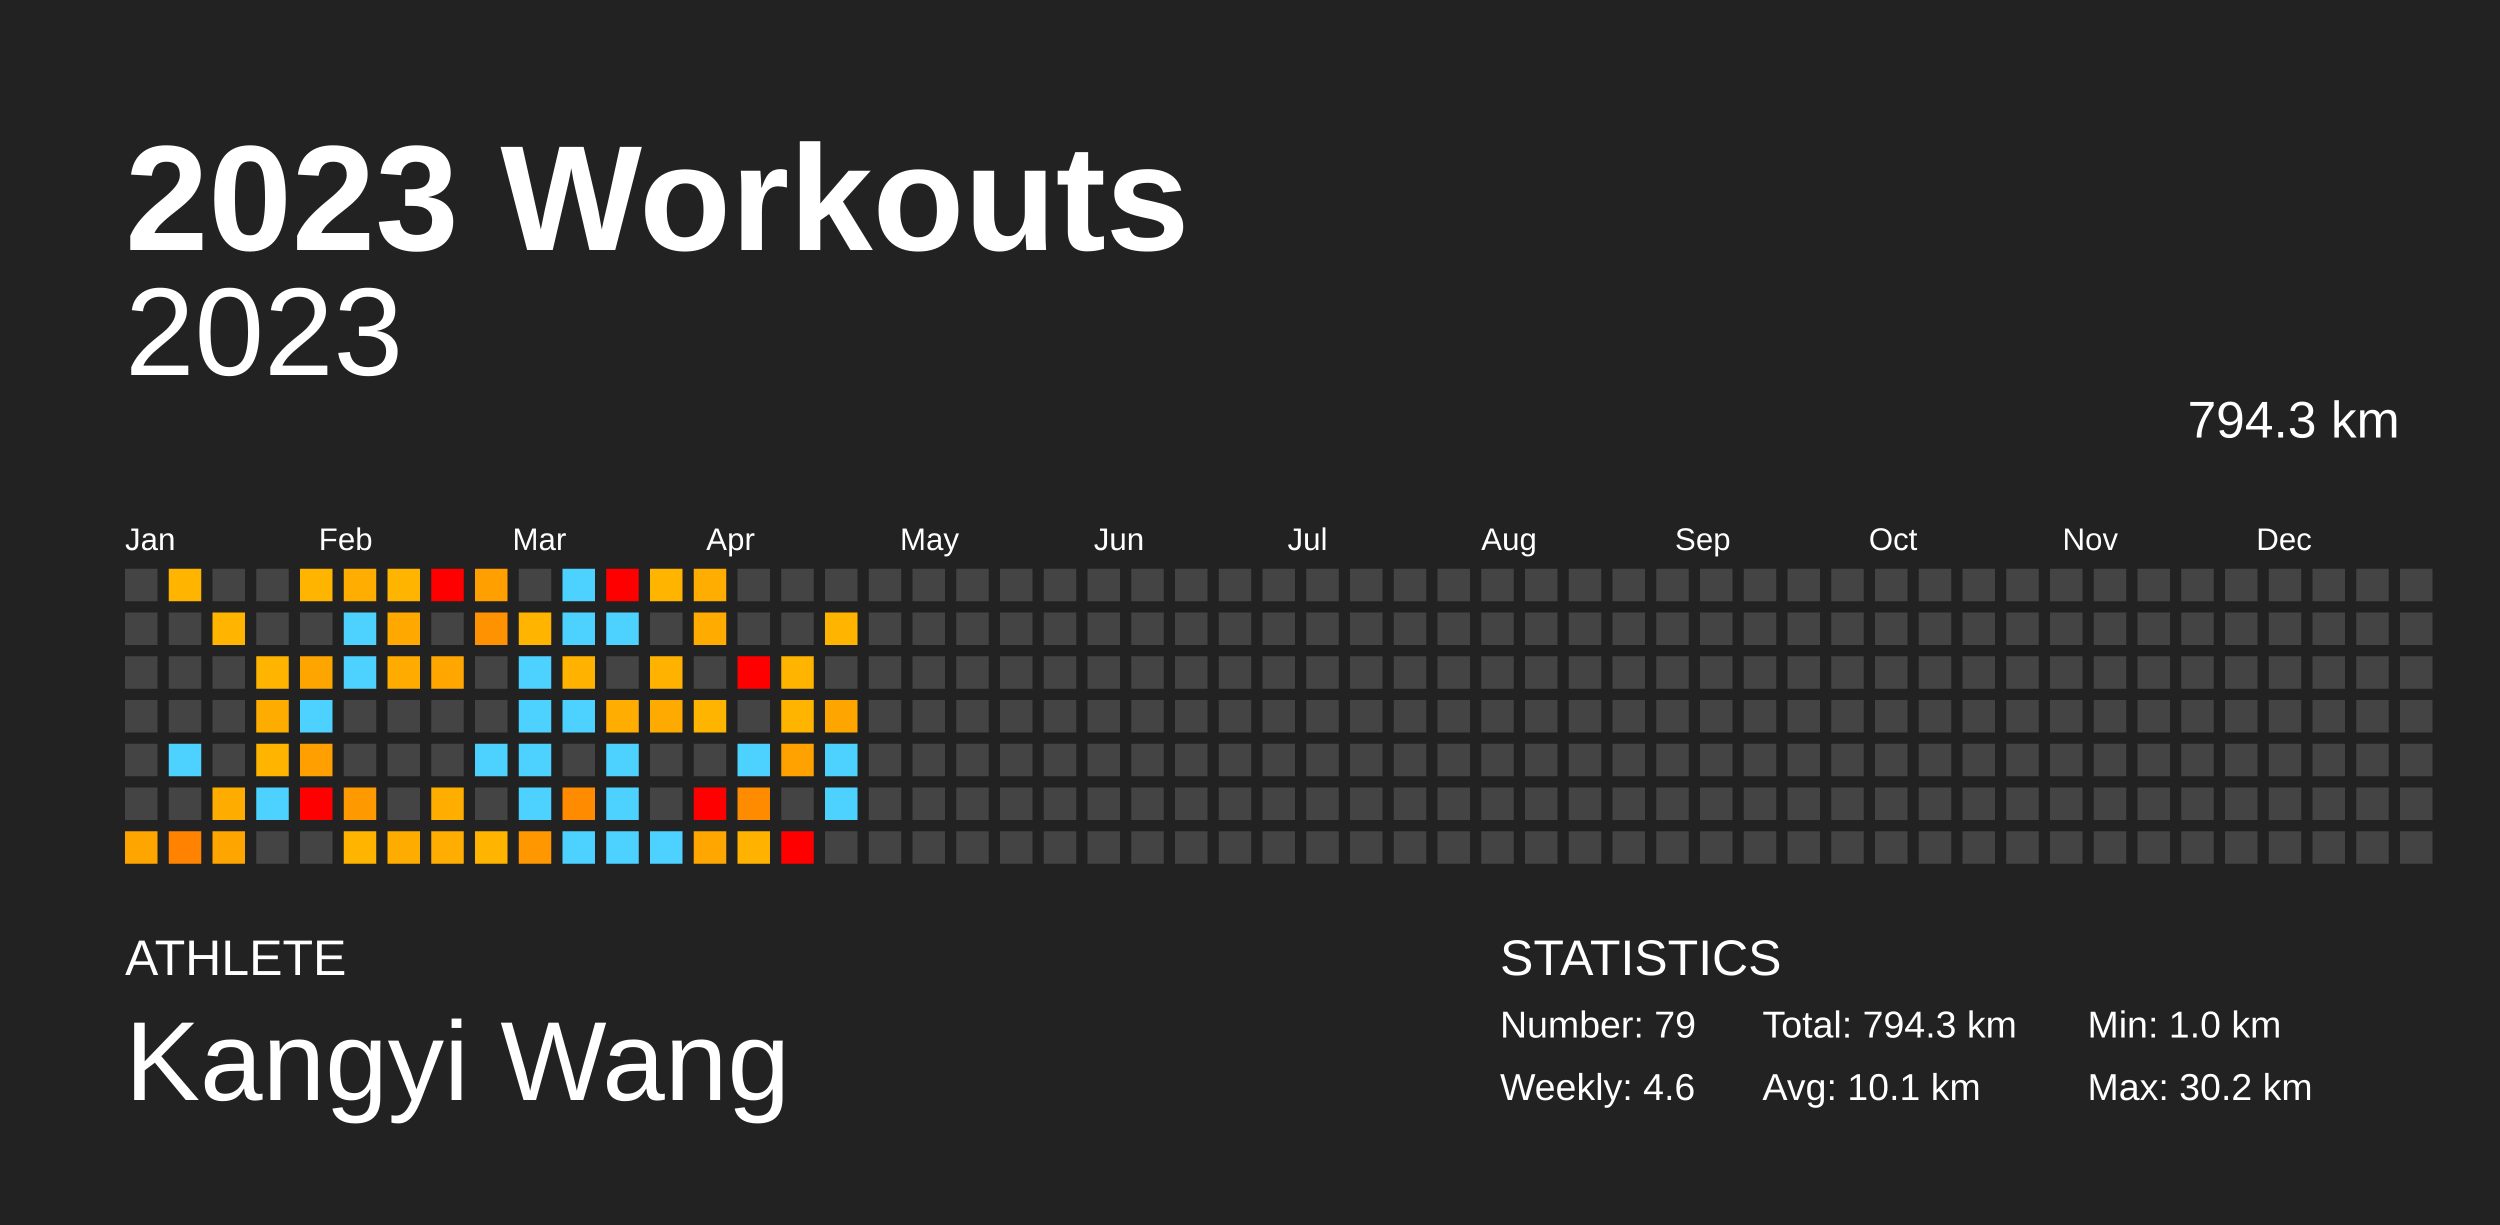
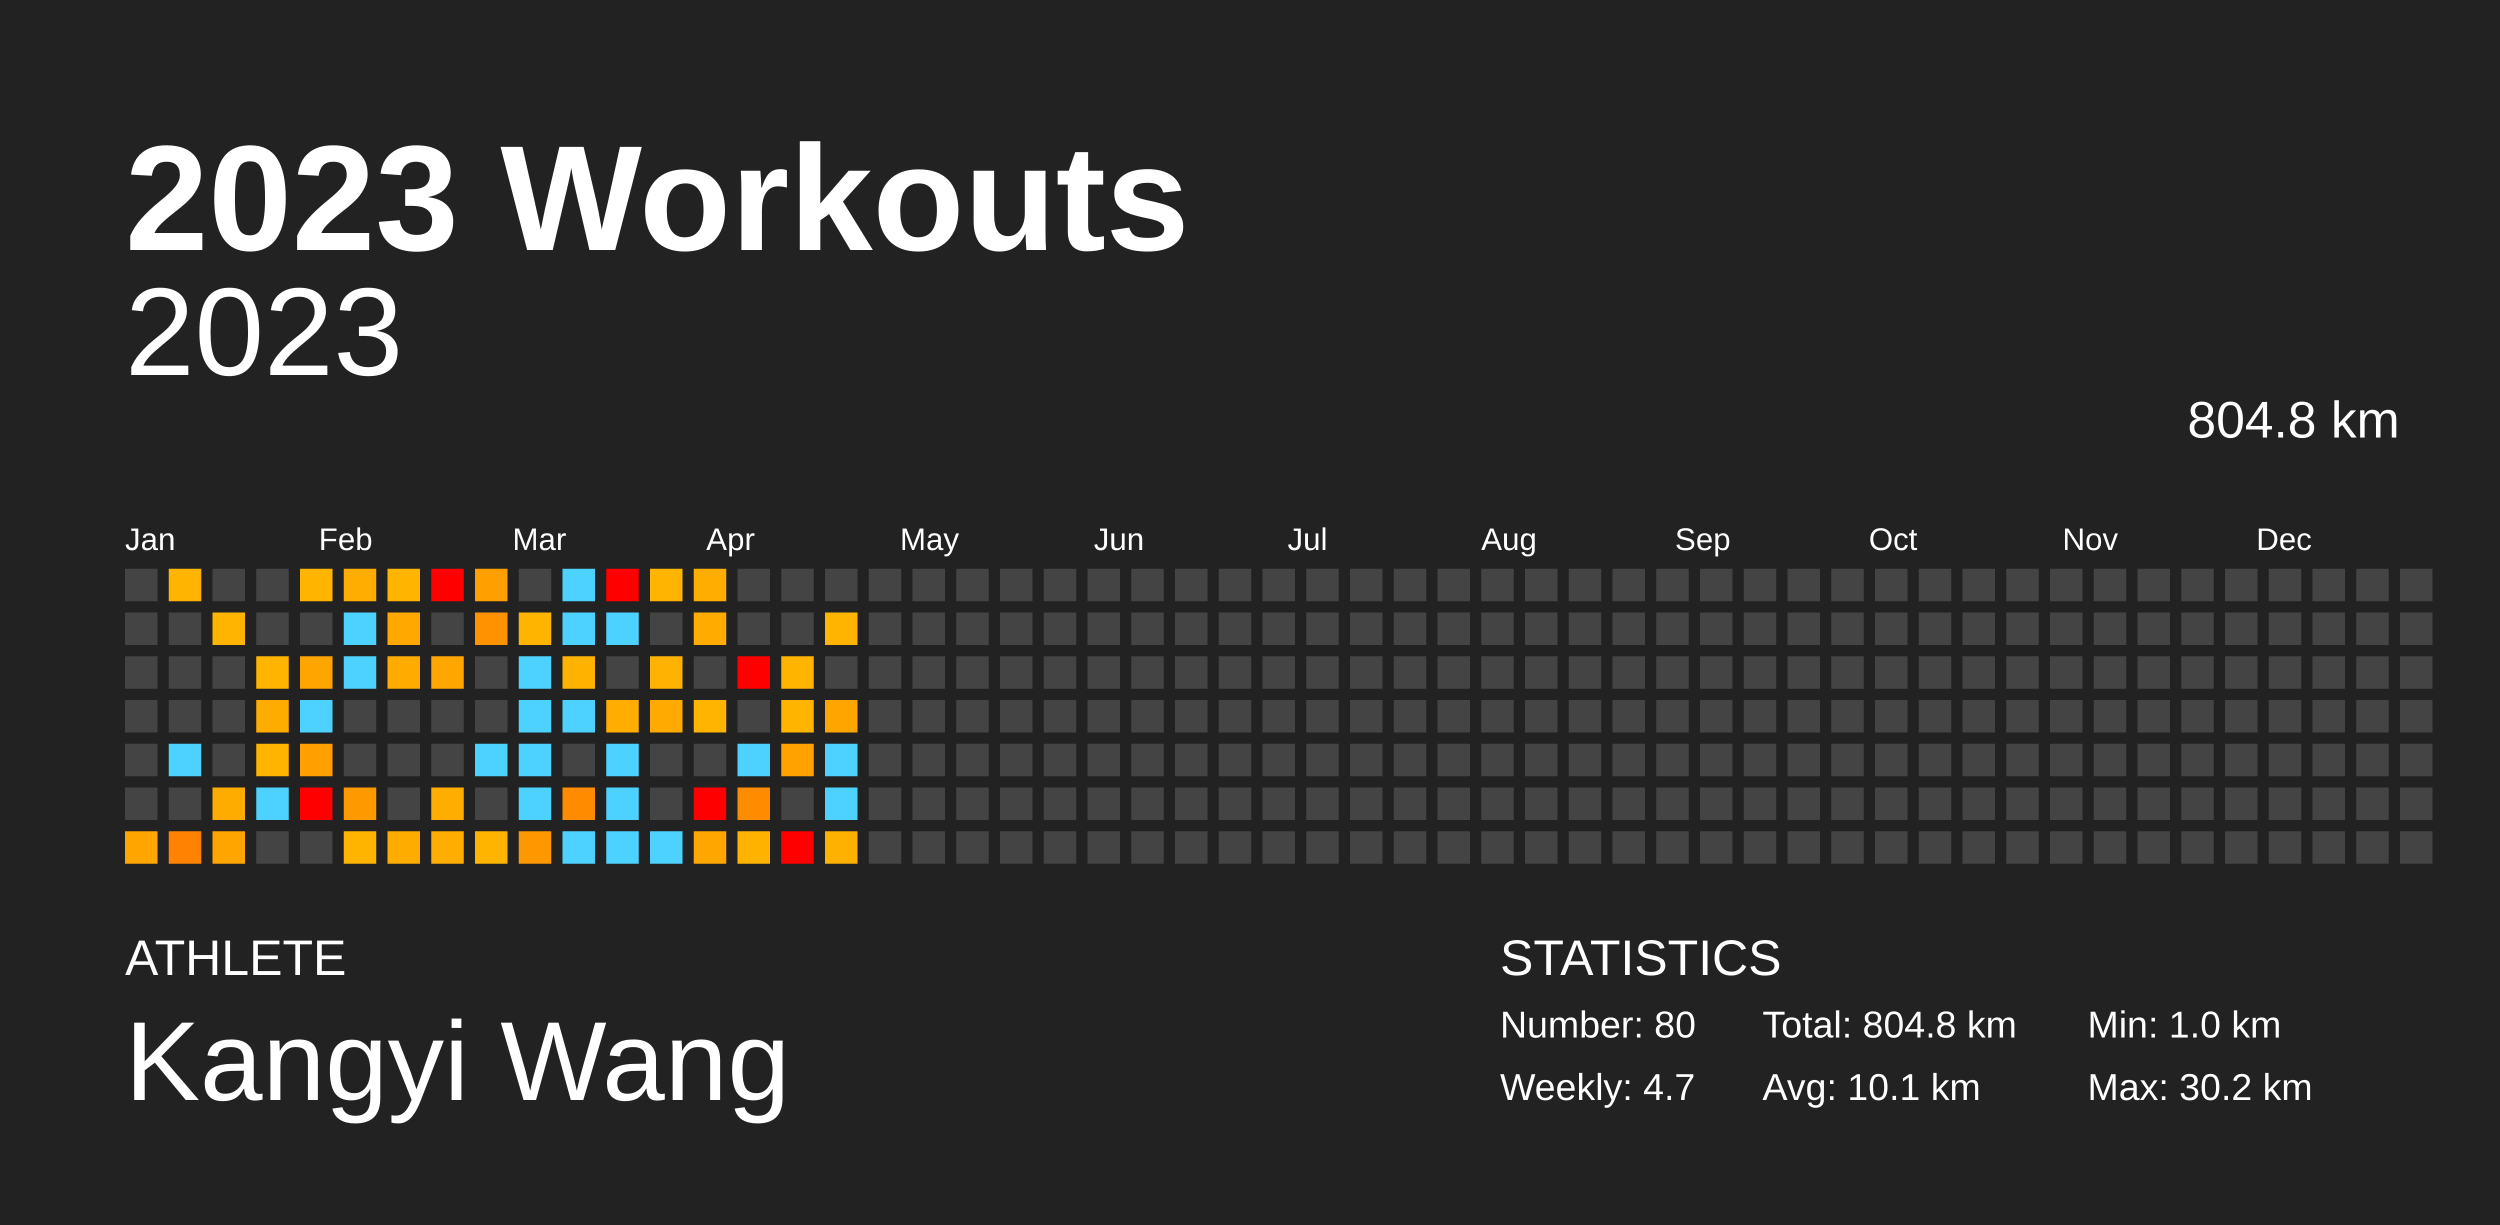
<svg xmlns="http://www.w3.org/2000/svg" baseProfile="full" height="98mm" version="1.1" viewBox="0,0,200,98" width="200mm">
  <defs />
  <rect fill="#222222" height="98" width="200" x="0" y="0" />
  <text fill="#FFFFFF" style="font-size:12px; font-family:Arial; font-weight:bold;" x="10" y="20">2023 Workouts</text>
  <text fill="#FFFFFF" style="font-size:4px; font-family:Arial" x="10" y="78">ATHLETE</text>
  <text fill="#FFFFFF" style="font-size:9px; font-family:Arial" x="10" y="88">Kangyi Wang</text>
  <text fill="#FFFFFF" style="font-size:4px; font-family:Arial" x="120" y="78">STATISTICS</text>
-   <text fill="#FFFFFF" style="font-size:3px; font-family:Arial" x="120" y="83">Number: 79</text>
-   <text fill="#FFFFFF" style="font-size:3px; font-family:Arial" x="120" y="88">Weekly: 4.6</text>
-   <text fill="#FFFFFF" style="font-size:3px; font-family:Arial" x="141" y="83">Total: 794.3 km</text>
+   <text fill="#FFFFFF" style="font-size:3px; font-family:Arial" x="120" y="83">Number: 80</text>
+   <text fill="#FFFFFF" style="font-size:3px; font-family:Arial" x="120" y="88">Weekly: 4.7</text>
+   <text fill="#FFFFFF" style="font-size:3px; font-family:Arial" x="141" y="83">Total: 804.8 km</text>
  <text fill="#FFFFFF" style="font-size:3px; font-family:Arial" x="141" y="88">Avg: 10.1 km</text>
  <text fill="#FFFFFF" style="font-size:3px; font-family:Arial" x="167" y="83">Min: 1.0 km</text>
  <text fill="#FFFFFF" style="font-size:3px; font-family:Arial" x="167" y="88">Max: 30.2 km</text>
  <text alignment-baseline="hanging" fill="#FFFFFF" style="font-size:10.0px; font-family:Arial;" x="10" y="30">2023</text>
-   <text alignment-baseline="hanging" fill="#FFFFFF" style="font-size:4.125px; font-family:Arial;" x="175" y="35">794.3 km</text>
+   <text alignment-baseline="hanging" fill="#FFFFFF" style="font-size:4.125px; font-family:Arial;" x="175" y="35">804.8 km</text>
  <text fill="#FFFFFF" style="font-size:2.5px; font-family:Arial" x="10.0" y="44">Jan</text>
  <text fill="#FFFFFF" style="font-size:2.5px; font-family:Arial" x="25.5" y="44">Feb</text>
  <text fill="#FFFFFF" style="font-size:2.5px; font-family:Arial" x="41.0" y="44">Mar</text>
  <text fill="#FFFFFF" style="font-size:2.5px; font-family:Arial" x="56.5" y="44">Apr</text>
  <text fill="#FFFFFF" style="font-size:2.5px; font-family:Arial" x="72.0" y="44">May</text>
  <text fill="#FFFFFF" style="font-size:2.5px; font-family:Arial" x="87.5" y="44">Jun</text>
  <text fill="#FFFFFF" style="font-size:2.5px; font-family:Arial" x="103.0" y="44">Jul</text>
  <text fill="#FFFFFF" style="font-size:2.5px; font-family:Arial" x="118.5" y="44">Aug</text>
  <text fill="#FFFFFF" style="font-size:2.5px; font-family:Arial" x="134.0" y="44">Sep</text>
  <text fill="#FFFFFF" style="font-size:2.5px; font-family:Arial" x="149.5" y="44">Oct</text>
  <text fill="#FFFFFF" style="font-size:2.5px; font-family:Arial" x="165.0" y="44">Nov</text>
  <text fill="#FFFFFF" style="font-size:2.5px; font-family:Arial" x="180.5" y="44">Dec</text>
  <rect fill="#444444" height="2.6" width="2.6" x="10.0" y="45.5" />
  <rect fill="#444444" height="2.6" width="2.6" x="10.0" y="49.0" />
  <rect fill="#444444" height="2.6" width="2.6" x="10.0" y="52.5" />
  <rect fill="#444444" height="2.6" width="2.6" x="10.0" y="56.0" />
  <rect fill="#444444" height="2.6" width="2.6" x="10.0" y="59.5" />
  <rect fill="#444444" height="2.6" width="2.6" x="10.0" y="63.0" />
  <rect fill="#ffa500" height="2.6" width="2.6" x="10.0" y="66.5" />
  <rect fill="#ffb500" height="2.6" width="2.6" x="13.5" y="45.5" />
  <rect fill="#444444" height="2.6" width="2.6" x="13.5" y="49.0" />
  <rect fill="#444444" height="2.6" width="2.6" x="13.5" y="52.5" />
  <rect fill="#444444" height="2.6" width="2.6" x="13.5" y="56.0" />
  <rect fill="#4dd2ff" height="2.6" width="2.6" x="13.5" y="59.5" />
  <rect fill="#444444" height="2.6" width="2.6" x="13.5" y="63.0" />
  <rect fill="#ff8300" height="2.6" width="2.6" x="13.5" y="66.5" />
  <rect fill="#444444" height="2.6" width="2.6" x="17.0" y="45.5" />
  <rect fill="#ffb500" height="2.6" width="2.6" x="17.0" y="49.0" />
  <rect fill="#444444" height="2.6" width="2.6" x="17.0" y="52.5" />
  <rect fill="#444444" height="2.6" width="2.6" x="17.0" y="56.0" />
  <rect fill="#444444" height="2.6" width="2.6" x="17.0" y="59.5" />
  <rect fill="#ffac00" height="2.6" width="2.6" x="17.0" y="63.0" />
  <rect fill="#ffa500" height="2.6" width="2.6" x="17.0" y="66.5" />
  <rect fill="#444444" height="2.6" width="2.6" x="20.5" y="45.5" />
  <rect fill="#444444" height="2.6" width="2.6" x="20.5" y="49.0" />
  <rect fill="#ffb500" height="2.6" width="2.6" x="20.5" y="52.5" />
  <rect fill="#ffac00" height="2.6" width="2.6" x="20.5" y="56.0" />
  <rect fill="#ffb400" height="2.6" width="2.6" x="20.5" y="59.5" />
  <rect fill="#4dd2ff" height="2.6" width="2.6" x="20.5" y="63.0" />
  <rect fill="#444444" height="2.6" width="2.6" x="20.5" y="66.5" />
  <rect fill="#ffb500" height="2.6" width="2.6" x="24.0" y="45.5" />
  <rect fill="#444444" height="2.6" width="2.6" x="24.0" y="49.0" />
  <rect fill="#ffa500" height="2.6" width="2.6" x="24.0" y="52.5" />
  <rect fill="#4dd2ff" height="2.6" width="2.6" x="24.0" y="56.0" />
  <rect fill="#ff9f00" height="2.6" width="2.6" x="24.0" y="59.5" />
  <rect fill="red" height="2.6" width="2.6" x="24.0" y="63.0" />
  <rect fill="#444444" height="2.6" width="2.6" x="24.0" y="66.5" />
  <rect fill="#ffad00" height="2.6" width="2.6" x="27.5" y="45.5" />
  <rect fill="#4dd2ff" height="2.6" width="2.6" x="27.5" y="49.0" />
  <rect fill="#4dd2ff" height="2.6" width="2.6" x="27.5" y="52.5" />
  <rect fill="#444444" height="2.6" width="2.6" x="27.5" y="56.0" />
  <rect fill="#444444" height="2.6" width="2.6" x="27.5" y="59.5" />
  <rect fill="#ff9900" height="2.6" width="2.6" x="27.5" y="63.0" />
  <rect fill="#ffb500" height="2.6" width="2.6" x="27.5" y="66.5" />
  <rect fill="#ffb400" height="2.6" width="2.6" x="31.0" y="45.5" />
  <rect fill="#ffa900" height="2.6" width="2.6" x="31.0" y="49.0" />
  <rect fill="#ffab00" height="2.6" width="2.6" x="31.0" y="52.5" />
  <rect fill="#444444" height="2.6" width="2.6" x="31.0" y="56.0" />
  <rect fill="#444444" height="2.6" width="2.6" x="31.0" y="59.5" />
  <rect fill="#444444" height="2.6" width="2.6" x="31.0" y="63.0" />
  <rect fill="#ffac00" height="2.6" width="2.6" x="31.0" y="66.5" />
  <rect fill="red" height="2.6" width="2.6" x="34.5" y="45.5" />
  <rect fill="#444444" height="2.6" width="2.6" x="34.5" y="49.0" />
  <rect fill="#ffa600" height="2.6" width="2.6" x="34.5" y="52.5" />
  <rect fill="#444444" height="2.6" width="2.6" x="34.5" y="56.0" />
  <rect fill="#444444" height="2.6" width="2.6" x="34.5" y="59.5" />
  <rect fill="#ffae00" height="2.6" width="2.6" x="34.5" y="63.0" />
  <rect fill="#ffad00" height="2.6" width="2.6" x="34.5" y="66.5" />
  <rect fill="#ff9f00" height="2.6" width="2.6" x="38.0" y="45.5" />
  <rect fill="#ff9200" height="2.6" width="2.6" x="38.0" y="49.0" />
  <rect fill="#444444" height="2.6" width="2.6" x="38.0" y="52.5" />
  <rect fill="#444444" height="2.6" width="2.6" x="38.0" y="56.0" />
  <rect fill="#4dd2ff" height="2.6" width="2.6" x="38.0" y="59.5" />
  <rect fill="#444444" height="2.6" width="2.6" x="38.0" y="63.0" />
  <rect fill="#ffb500" height="2.6" width="2.6" x="38.0" y="66.5" />
  <rect fill="#444444" height="2.6" width="2.6" x="41.5" y="45.5" />
  <rect fill="#ffb400" height="2.6" width="2.6" x="41.5" y="49.0" />
  <rect fill="#4dd2ff" height="2.6" width="2.6" x="41.5" y="52.5" />
  <rect fill="#4dd2ff" height="2.6" width="2.6" x="41.5" y="56.0" />
  <rect fill="#4dd2ff" height="2.6" width="2.6" x="41.5" y="59.5" />
  <rect fill="#4dd2ff" height="2.6" width="2.6" x="41.5" y="63.0" />
  <rect fill="#ff9800" height="2.6" width="2.6" x="41.5" y="66.5" />
  <rect fill="#4dd2ff" height="2.6" width="2.6" x="45.0" y="45.5" />
  <rect fill="#4dd2ff" height="2.6" width="2.6" x="45.0" y="49.0" />
  <rect fill="#ffb300" height="2.6" width="2.6" x="45.0" y="52.5" />
  <rect fill="#4dd2ff" height="2.6" width="2.6" x="45.0" y="56.0" />
  <rect fill="#444444" height="2.6" width="2.6" x="45.0" y="59.5" />
  <rect fill="#ff8b00" height="2.6" width="2.6" x="45.0" y="63.0" />
  <rect fill="#4dd2ff" height="2.6" width="2.6" x="45.0" y="66.5" />
  <rect fill="red" height="2.6" width="2.6" x="48.5" y="45.5" />
  <rect fill="#4dd2ff" height="2.6" width="2.6" x="48.5" y="49.0" />
  <rect fill="#444444" height="2.6" width="2.6" x="48.5" y="52.5" />
  <rect fill="#ffad00" height="2.6" width="2.6" x="48.5" y="56.0" />
  <rect fill="#4dd2ff" height="2.6" width="2.6" x="48.5" y="59.5" />
  <rect fill="#4dd2ff" height="2.6" width="2.6" x="48.5" y="63.0" />
  <rect fill="#4dd2ff" height="2.6" width="2.6" x="48.5" y="66.5" />
  <rect fill="#ffb400" height="2.6" width="2.6" x="52.0" y="45.5" />
  <rect fill="#444444" height="2.6" width="2.6" x="52.0" y="49.0" />
  <rect fill="#ffb300" height="2.6" width="2.6" x="52.0" y="52.5" />
  <rect fill="#ffaa00" height="2.6" width="2.6" x="52.0" y="56.0" />
  <rect fill="#444444" height="2.6" width="2.6" x="52.0" y="59.5" />
  <rect fill="#444444" height="2.6" width="2.6" x="52.0" y="63.0" />
  <rect fill="#4dd2ff" height="2.6" width="2.6" x="52.0" y="66.5" />
  <rect fill="#ffad00" height="2.6" width="2.6" x="55.5" y="45.5" />
  <rect fill="#ffab00" height="2.6" width="2.6" x="55.5" y="49.0" />
  <rect fill="#444444" height="2.6" width="2.6" x="55.5" y="52.5" />
  <rect fill="#ffb400" height="2.6" width="2.6" x="55.5" y="56.0" />
  <rect fill="#444444" height="2.6" width="2.6" x="55.5" y="59.5" />
  <rect fill="red" height="2.6" width="2.6" x="55.5" y="63.0" />
  <rect fill="#ffa700" height="2.6" width="2.6" x="55.5" y="66.5" />
  <rect fill="#444444" height="2.6" width="2.6" x="59.0" y="45.5" />
  <rect fill="#444444" height="2.6" width="2.6" x="59.0" y="49.0" />
  <rect fill="red" height="2.6" width="2.6" x="59.0" y="52.5" />
  <rect fill="#444444" height="2.6" width="2.6" x="59.0" y="56.0" />
  <rect fill="#4dd2ff" height="2.6" width="2.6" x="59.0" y="59.5" />
  <rect fill="#ff8b00" height="2.6" width="2.6" x="59.0" y="63.0" />
  <rect fill="#ffb300" height="2.6" width="2.6" x="59.0" y="66.5" />
  <rect fill="#444444" height="2.6" width="2.6" x="62.5" y="45.5" />
  <rect fill="#444444" height="2.6" width="2.6" x="62.5" y="49.0" />
  <rect fill="#ffb400" height="2.6" width="2.6" x="62.5" y="52.5" />
  <rect fill="#ffb400" height="2.6" width="2.6" x="62.5" y="56.0" />
  <rect fill="#ffa200" height="2.6" width="2.6" x="62.5" y="59.5" />
  <rect fill="#444444" height="2.6" width="2.6" x="62.5" y="63.0" />
  <rect fill="red" height="2.6" width="2.6" x="62.5" y="66.5" />
  <rect fill="#444444" height="2.6" width="2.6" x="66.0" y="45.5" />
  <rect fill="#ffb500" height="2.6" width="2.6" x="66.0" y="49.0" />
  <rect fill="#444444" height="2.6" width="2.6" x="66.0" y="52.5" />
  <rect fill="#ffa500" height="2.6" width="2.6" x="66.0" y="56.0" />
  <rect fill="#4dd2ff" height="2.6" width="2.6" x="66.0" y="59.5" />
  <rect fill="#4dd2ff" height="2.6" width="2.6" x="66.0" y="63.0" />
-   <rect fill="#444444" height="2.6" width="2.6" x="66.0" y="66.5" />
+   <rect fill="#ffb100" height="2.6" width="2.6" x="66.0" y="66.5" />
  <rect fill="#444444" height="2.6" width="2.6" x="69.5" y="45.5" />
  <rect fill="#444444" height="2.6" width="2.6" x="69.5" y="49.0" />
  <rect fill="#444444" height="2.6" width="2.6" x="69.5" y="52.5" />
  <rect fill="#444444" height="2.6" width="2.6" x="69.5" y="56.0" />
  <rect fill="#444444" height="2.6" width="2.6" x="69.5" y="59.5" />
  <rect fill="#444444" height="2.6" width="2.6" x="69.5" y="63.0" />
  <rect fill="#444444" height="2.6" width="2.6" x="69.5" y="66.5" />
  <rect fill="#444444" height="2.6" width="2.6" x="73.0" y="45.5" />
  <rect fill="#444444" height="2.6" width="2.6" x="73.0" y="49.0" />
  <rect fill="#444444" height="2.6" width="2.6" x="73.0" y="52.5" />
  <rect fill="#444444" height="2.6" width="2.6" x="73.0" y="56.0" />
  <rect fill="#444444" height="2.6" width="2.6" x="73.0" y="59.5" />
  <rect fill="#444444" height="2.6" width="2.6" x="73.0" y="63.0" />
  <rect fill="#444444" height="2.6" width="2.6" x="73.0" y="66.5" />
  <rect fill="#444444" height="2.6" width="2.6" x="76.5" y="45.5" />
  <rect fill="#444444" height="2.6" width="2.6" x="76.5" y="49.0" />
  <rect fill="#444444" height="2.6" width="2.6" x="76.5" y="52.5" />
  <rect fill="#444444" height="2.6" width="2.6" x="76.5" y="56.0" />
  <rect fill="#444444" height="2.6" width="2.6" x="76.5" y="59.5" />
  <rect fill="#444444" height="2.6" width="2.6" x="76.5" y="63.0" />
  <rect fill="#444444" height="2.6" width="2.6" x="76.5" y="66.5" />
  <rect fill="#444444" height="2.6" width="2.6" x="80.0" y="45.5" />
  <rect fill="#444444" height="2.6" width="2.6" x="80.0" y="49.0" />
  <rect fill="#444444" height="2.6" width="2.6" x="80.0" y="52.5" />
  <rect fill="#444444" height="2.6" width="2.6" x="80.0" y="56.0" />
  <rect fill="#444444" height="2.6" width="2.6" x="80.0" y="59.5" />
  <rect fill="#444444" height="2.6" width="2.6" x="80.0" y="63.0" />
  <rect fill="#444444" height="2.6" width="2.6" x="80.0" y="66.5" />
  <rect fill="#444444" height="2.6" width="2.6" x="83.5" y="45.5" />
  <rect fill="#444444" height="2.6" width="2.6" x="83.5" y="49.0" />
  <rect fill="#444444" height="2.6" width="2.6" x="83.5" y="52.5" />
  <rect fill="#444444" height="2.6" width="2.6" x="83.5" y="56.0" />
  <rect fill="#444444" height="2.6" width="2.6" x="83.5" y="59.5" />
  <rect fill="#444444" height="2.6" width="2.6" x="83.5" y="63.0" />
  <rect fill="#444444" height="2.6" width="2.6" x="83.5" y="66.5" />
  <rect fill="#444444" height="2.6" width="2.6" x="87.0" y="45.5" />
  <rect fill="#444444" height="2.6" width="2.6" x="87.0" y="49.0" />
  <rect fill="#444444" height="2.6" width="2.6" x="87.0" y="52.5" />
  <rect fill="#444444" height="2.6" width="2.6" x="87.0" y="56.0" />
  <rect fill="#444444" height="2.6" width="2.6" x="87.0" y="59.5" />
  <rect fill="#444444" height="2.6" width="2.6" x="87.0" y="63.0" />
  <rect fill="#444444" height="2.6" width="2.6" x="87.0" y="66.5" />
  <rect fill="#444444" height="2.6" width="2.6" x="90.5" y="45.5" />
  <rect fill="#444444" height="2.6" width="2.6" x="90.5" y="49.0" />
  <rect fill="#444444" height="2.6" width="2.6" x="90.5" y="52.5" />
  <rect fill="#444444" height="2.6" width="2.6" x="90.5" y="56.0" />
  <rect fill="#444444" height="2.6" width="2.6" x="90.5" y="59.5" />
  <rect fill="#444444" height="2.6" width="2.6" x="90.5" y="63.0" />
  <rect fill="#444444" height="2.6" width="2.6" x="90.5" y="66.5" />
  <rect fill="#444444" height="2.6" width="2.6" x="94.0" y="45.5" />
  <rect fill="#444444" height="2.6" width="2.6" x="94.0" y="49.0" />
  <rect fill="#444444" height="2.6" width="2.6" x="94.0" y="52.5" />
  <rect fill="#444444" height="2.6" width="2.6" x="94.0" y="56.0" />
  <rect fill="#444444" height="2.6" width="2.6" x="94.0" y="59.5" />
  <rect fill="#444444" height="2.6" width="2.6" x="94.0" y="63.0" />
  <rect fill="#444444" height="2.6" width="2.6" x="94.0" y="66.5" />
  <rect fill="#444444" height="2.6" width="2.6" x="97.5" y="45.5" />
  <rect fill="#444444" height="2.6" width="2.6" x="97.5" y="49.0" />
  <rect fill="#444444" height="2.6" width="2.6" x="97.5" y="52.5" />
  <rect fill="#444444" height="2.6" width="2.6" x="97.5" y="56.0" />
  <rect fill="#444444" height="2.6" width="2.6" x="97.5" y="59.5" />
  <rect fill="#444444" height="2.6" width="2.6" x="97.5" y="63.0" />
  <rect fill="#444444" height="2.6" width="2.6" x="97.5" y="66.5" />
  <rect fill="#444444" height="2.6" width="2.6" x="101.0" y="45.5" />
  <rect fill="#444444" height="2.6" width="2.6" x="101.0" y="49.0" />
  <rect fill="#444444" height="2.6" width="2.6" x="101.0" y="52.5" />
  <rect fill="#444444" height="2.6" width="2.6" x="101.0" y="56.0" />
  <rect fill="#444444" height="2.6" width="2.6" x="101.0" y="59.5" />
  <rect fill="#444444" height="2.6" width="2.6" x="101.0" y="63.0" />
  <rect fill="#444444" height="2.6" width="2.6" x="101.0" y="66.5" />
  <rect fill="#444444" height="2.6" width="2.6" x="104.5" y="45.5" />
  <rect fill="#444444" height="2.6" width="2.6" x="104.5" y="49.0" />
  <rect fill="#444444" height="2.6" width="2.6" x="104.5" y="52.5" />
  <rect fill="#444444" height="2.6" width="2.6" x="104.5" y="56.0" />
  <rect fill="#444444" height="2.6" width="2.6" x="104.5" y="59.5" />
  <rect fill="#444444" height="2.6" width="2.6" x="104.5" y="63.0" />
  <rect fill="#444444" height="2.6" width="2.6" x="104.5" y="66.5" />
  <rect fill="#444444" height="2.6" width="2.6" x="108.0" y="45.5" />
  <rect fill="#444444" height="2.6" width="2.6" x="108.0" y="49.0" />
  <rect fill="#444444" height="2.6" width="2.6" x="108.0" y="52.5" />
  <rect fill="#444444" height="2.6" width="2.6" x="108.0" y="56.0" />
  <rect fill="#444444" height="2.6" width="2.6" x="108.0" y="59.5" />
  <rect fill="#444444" height="2.6" width="2.6" x="108.0" y="63.0" />
  <rect fill="#444444" height="2.6" width="2.6" x="108.0" y="66.5" />
  <rect fill="#444444" height="2.6" width="2.6" x="111.5" y="45.5" />
  <rect fill="#444444" height="2.6" width="2.6" x="111.5" y="49.0" />
  <rect fill="#444444" height="2.6" width="2.6" x="111.5" y="52.5" />
  <rect fill="#444444" height="2.6" width="2.6" x="111.5" y="56.0" />
  <rect fill="#444444" height="2.6" width="2.6" x="111.5" y="59.5" />
  <rect fill="#444444" height="2.6" width="2.6" x="111.5" y="63.0" />
  <rect fill="#444444" height="2.6" width="2.6" x="111.5" y="66.5" />
  <rect fill="#444444" height="2.6" width="2.6" x="115.0" y="45.5" />
  <rect fill="#444444" height="2.6" width="2.6" x="115.0" y="49.0" />
  <rect fill="#444444" height="2.6" width="2.6" x="115.0" y="52.5" />
  <rect fill="#444444" height="2.6" width="2.6" x="115.0" y="56.0" />
  <rect fill="#444444" height="2.6" width="2.6" x="115.0" y="59.5" />
  <rect fill="#444444" height="2.6" width="2.6" x="115.0" y="63.0" />
  <rect fill="#444444" height="2.6" width="2.6" x="115.0" y="66.5" />
  <rect fill="#444444" height="2.6" width="2.6" x="118.5" y="45.5" />
  <rect fill="#444444" height="2.6" width="2.6" x="118.5" y="49.0" />
  <rect fill="#444444" height="2.6" width="2.6" x="118.5" y="52.5" />
  <rect fill="#444444" height="2.6" width="2.6" x="118.5" y="56.0" />
  <rect fill="#444444" height="2.6" width="2.6" x="118.5" y="59.5" />
  <rect fill="#444444" height="2.6" width="2.6" x="118.5" y="63.0" />
  <rect fill="#444444" height="2.6" width="2.6" x="118.5" y="66.5" />
  <rect fill="#444444" height="2.6" width="2.6" x="122.0" y="45.5" />
  <rect fill="#444444" height="2.6" width="2.6" x="122.0" y="49.0" />
  <rect fill="#444444" height="2.6" width="2.6" x="122.0" y="52.5" />
  <rect fill="#444444" height="2.6" width="2.6" x="122.0" y="56.0" />
  <rect fill="#444444" height="2.6" width="2.6" x="122.0" y="59.5" />
  <rect fill="#444444" height="2.6" width="2.6" x="122.0" y="63.0" />
  <rect fill="#444444" height="2.6" width="2.6" x="122.0" y="66.5" />
  <rect fill="#444444" height="2.6" width="2.6" x="125.5" y="45.5" />
  <rect fill="#444444" height="2.6" width="2.6" x="125.5" y="49.0" />
  <rect fill="#444444" height="2.6" width="2.6" x="125.5" y="52.5" />
  <rect fill="#444444" height="2.6" width="2.6" x="125.5" y="56.0" />
  <rect fill="#444444" height="2.6" width="2.6" x="125.5" y="59.5" />
  <rect fill="#444444" height="2.6" width="2.6" x="125.5" y="63.0" />
  <rect fill="#444444" height="2.6" width="2.6" x="125.5" y="66.5" />
  <rect fill="#444444" height="2.6" width="2.6" x="129.0" y="45.5" />
  <rect fill="#444444" height="2.6" width="2.6" x="129.0" y="49.0" />
  <rect fill="#444444" height="2.6" width="2.6" x="129.0" y="52.5" />
  <rect fill="#444444" height="2.6" width="2.6" x="129.0" y="56.0" />
  <rect fill="#444444" height="2.6" width="2.6" x="129.0" y="59.5" />
  <rect fill="#444444" height="2.6" width="2.6" x="129.0" y="63.0" />
  <rect fill="#444444" height="2.6" width="2.6" x="129.0" y="66.5" />
  <rect fill="#444444" height="2.6" width="2.6" x="132.5" y="45.5" />
  <rect fill="#444444" height="2.6" width="2.6" x="132.5" y="49.0" />
  <rect fill="#444444" height="2.6" width="2.6" x="132.5" y="52.5" />
  <rect fill="#444444" height="2.6" width="2.6" x="132.5" y="56.0" />
  <rect fill="#444444" height="2.6" width="2.6" x="132.5" y="59.5" />
  <rect fill="#444444" height="2.6" width="2.6" x="132.5" y="63.0" />
  <rect fill="#444444" height="2.6" width="2.6" x="132.5" y="66.5" />
  <rect fill="#444444" height="2.6" width="2.6" x="136.0" y="45.5" />
  <rect fill="#444444" height="2.6" width="2.6" x="136.0" y="49.0" />
  <rect fill="#444444" height="2.6" width="2.6" x="136.0" y="52.5" />
  <rect fill="#444444" height="2.6" width="2.6" x="136.0" y="56.0" />
  <rect fill="#444444" height="2.6" width="2.6" x="136.0" y="59.5" />
  <rect fill="#444444" height="2.6" width="2.6" x="136.0" y="63.0" />
  <rect fill="#444444" height="2.6" width="2.6" x="136.0" y="66.5" />
  <rect fill="#444444" height="2.6" width="2.6" x="139.5" y="45.5" />
  <rect fill="#444444" height="2.6" width="2.6" x="139.5" y="49.0" />
  <rect fill="#444444" height="2.6" width="2.6" x="139.5" y="52.5" />
  <rect fill="#444444" height="2.6" width="2.6" x="139.5" y="56.0" />
  <rect fill="#444444" height="2.6" width="2.6" x="139.5" y="59.5" />
  <rect fill="#444444" height="2.6" width="2.6" x="139.5" y="63.0" />
  <rect fill="#444444" height="2.6" width="2.6" x="139.5" y="66.5" />
  <rect fill="#444444" height="2.6" width="2.6" x="143.0" y="45.5" />
  <rect fill="#444444" height="2.6" width="2.6" x="143.0" y="49.0" />
  <rect fill="#444444" height="2.6" width="2.6" x="143.0" y="52.5" />
  <rect fill="#444444" height="2.6" width="2.6" x="143.0" y="56.0" />
  <rect fill="#444444" height="2.6" width="2.6" x="143.0" y="59.5" />
  <rect fill="#444444" height="2.6" width="2.6" x="143.0" y="63.0" />
  <rect fill="#444444" height="2.6" width="2.6" x="143.0" y="66.5" />
  <rect fill="#444444" height="2.6" width="2.6" x="146.5" y="45.5" />
  <rect fill="#444444" height="2.6" width="2.6" x="146.5" y="49.0" />
  <rect fill="#444444" height="2.6" width="2.6" x="146.5" y="52.5" />
  <rect fill="#444444" height="2.6" width="2.6" x="146.5" y="56.0" />
  <rect fill="#444444" height="2.6" width="2.6" x="146.5" y="59.5" />
  <rect fill="#444444" height="2.6" width="2.6" x="146.5" y="63.0" />
  <rect fill="#444444" height="2.6" width="2.6" x="146.5" y="66.5" />
  <rect fill="#444444" height="2.6" width="2.6" x="150.0" y="45.5" />
  <rect fill="#444444" height="2.6" width="2.6" x="150.0" y="49.0" />
  <rect fill="#444444" height="2.6" width="2.6" x="150.0" y="52.5" />
  <rect fill="#444444" height="2.6" width="2.6" x="150.0" y="56.0" />
  <rect fill="#444444" height="2.6" width="2.6" x="150.0" y="59.5" />
  <rect fill="#444444" height="2.6" width="2.6" x="150.0" y="63.0" />
  <rect fill="#444444" height="2.6" width="2.6" x="150.0" y="66.5" />
  <rect fill="#444444" height="2.6" width="2.6" x="153.5" y="45.5" />
  <rect fill="#444444" height="2.6" width="2.6" x="153.5" y="49.0" />
  <rect fill="#444444" height="2.6" width="2.6" x="153.5" y="52.5" />
  <rect fill="#444444" height="2.6" width="2.6" x="153.5" y="56.0" />
  <rect fill="#444444" height="2.6" width="2.6" x="153.5" y="59.5" />
  <rect fill="#444444" height="2.6" width="2.6" x="153.5" y="63.0" />
  <rect fill="#444444" height="2.6" width="2.6" x="153.5" y="66.5" />
  <rect fill="#444444" height="2.6" width="2.6" x="157.0" y="45.5" />
  <rect fill="#444444" height="2.6" width="2.6" x="157.0" y="49.0" />
  <rect fill="#444444" height="2.6" width="2.6" x="157.0" y="52.5" />
  <rect fill="#444444" height="2.6" width="2.6" x="157.0" y="56.0" />
  <rect fill="#444444" height="2.6" width="2.6" x="157.0" y="59.5" />
  <rect fill="#444444" height="2.6" width="2.6" x="157.0" y="63.0" />
  <rect fill="#444444" height="2.6" width="2.6" x="157.0" y="66.5" />
  <rect fill="#444444" height="2.6" width="2.6" x="160.5" y="45.5" />
  <rect fill="#444444" height="2.6" width="2.6" x="160.5" y="49.0" />
  <rect fill="#444444" height="2.6" width="2.6" x="160.5" y="52.5" />
  <rect fill="#444444" height="2.6" width="2.6" x="160.5" y="56.0" />
  <rect fill="#444444" height="2.6" width="2.6" x="160.5" y="59.5" />
  <rect fill="#444444" height="2.6" width="2.6" x="160.5" y="63.0" />
  <rect fill="#444444" height="2.6" width="2.6" x="160.5" y="66.5" />
  <rect fill="#444444" height="2.6" width="2.6" x="164.0" y="45.5" />
  <rect fill="#444444" height="2.6" width="2.6" x="164.0" y="49.0" />
  <rect fill="#444444" height="2.6" width="2.6" x="164.0" y="52.5" />
  <rect fill="#444444" height="2.6" width="2.6" x="164.0" y="56.0" />
  <rect fill="#444444" height="2.6" width="2.6" x="164.0" y="59.5" />
  <rect fill="#444444" height="2.6" width="2.6" x="164.0" y="63.0" />
  <rect fill="#444444" height="2.6" width="2.6" x="164.0" y="66.5" />
  <rect fill="#444444" height="2.6" width="2.6" x="167.5" y="45.5" />
  <rect fill="#444444" height="2.6" width="2.6" x="167.5" y="49.0" />
  <rect fill="#444444" height="2.6" width="2.6" x="167.5" y="52.5" />
  <rect fill="#444444" height="2.6" width="2.6" x="167.5" y="56.0" />
  <rect fill="#444444" height="2.6" width="2.6" x="167.5" y="59.5" />
  <rect fill="#444444" height="2.6" width="2.6" x="167.5" y="63.0" />
  <rect fill="#444444" height="2.6" width="2.6" x="167.5" y="66.5" />
  <rect fill="#444444" height="2.6" width="2.6" x="171.0" y="45.5" />
  <rect fill="#444444" height="2.6" width="2.6" x="171.0" y="49.0" />
  <rect fill="#444444" height="2.6" width="2.6" x="171.0" y="52.5" />
  <rect fill="#444444" height="2.6" width="2.6" x="171.0" y="56.0" />
  <rect fill="#444444" height="2.6" width="2.6" x="171.0" y="59.5" />
  <rect fill="#444444" height="2.6" width="2.6" x="171.0" y="63.0" />
  <rect fill="#444444" height="2.6" width="2.6" x="171.0" y="66.5" />
  <rect fill="#444444" height="2.6" width="2.6" x="174.5" y="45.5" />
  <rect fill="#444444" height="2.6" width="2.6" x="174.5" y="49.0" />
  <rect fill="#444444" height="2.6" width="2.6" x="174.5" y="52.5" />
  <rect fill="#444444" height="2.6" width="2.6" x="174.5" y="56.0" />
  <rect fill="#444444" height="2.6" width="2.6" x="174.5" y="59.5" />
  <rect fill="#444444" height="2.6" width="2.6" x="174.5" y="63.0" />
  <rect fill="#444444" height="2.6" width="2.6" x="174.5" y="66.5" />
  <rect fill="#444444" height="2.6" width="2.6" x="178.0" y="45.5" />
  <rect fill="#444444" height="2.6" width="2.6" x="178.0" y="49.0" />
  <rect fill="#444444" height="2.6" width="2.6" x="178.0" y="52.5" />
  <rect fill="#444444" height="2.6" width="2.6" x="178.0" y="56.0" />
  <rect fill="#444444" height="2.6" width="2.6" x="178.0" y="59.5" />
  <rect fill="#444444" height="2.6" width="2.6" x="178.0" y="63.0" />
  <rect fill="#444444" height="2.6" width="2.6" x="178.0" y="66.5" />
  <rect fill="#444444" height="2.6" width="2.6" x="181.5" y="45.5" />
  <rect fill="#444444" height="2.6" width="2.6" x="181.5" y="49.0" />
  <rect fill="#444444" height="2.6" width="2.6" x="181.5" y="52.5" />
  <rect fill="#444444" height="2.6" width="2.6" x="181.5" y="56.0" />
  <rect fill="#444444" height="2.6" width="2.6" x="181.5" y="59.5" />
  <rect fill="#444444" height="2.6" width="2.6" x="181.5" y="63.0" />
  <rect fill="#444444" height="2.6" width="2.6" x="181.5" y="66.5" />
  <rect fill="#444444" height="2.6" width="2.6" x="185.0" y="45.5" />
  <rect fill="#444444" height="2.6" width="2.6" x="185.0" y="49.0" />
  <rect fill="#444444" height="2.6" width="2.6" x="185.0" y="52.5" />
  <rect fill="#444444" height="2.6" width="2.6" x="185.0" y="56.0" />
  <rect fill="#444444" height="2.6" width="2.6" x="185.0" y="59.5" />
  <rect fill="#444444" height="2.6" width="2.6" x="185.0" y="63.0" />
  <rect fill="#444444" height="2.6" width="2.6" x="185.0" y="66.5" />
  <rect fill="#444444" height="2.6" width="2.6" x="188.5" y="45.5" />
  <rect fill="#444444" height="2.6" width="2.6" x="188.5" y="49.0" />
  <rect fill="#444444" height="2.6" width="2.6" x="188.5" y="52.5" />
  <rect fill="#444444" height="2.6" width="2.6" x="188.5" y="56.0" />
  <rect fill="#444444" height="2.6" width="2.6" x="188.5" y="59.5" />
  <rect fill="#444444" height="2.6" width="2.6" x="188.5" y="63.0" />
  <rect fill="#444444" height="2.6" width="2.6" x="188.5" y="66.5" />
  <rect fill="#444444" height="2.6" width="2.6" x="192.0" y="45.5" />
  <rect fill="#444444" height="2.6" width="2.6" x="192.0" y="49.0" />
  <rect fill="#444444" height="2.6" width="2.6" x="192.0" y="52.5" />
  <rect fill="#444444" height="2.6" width="2.6" x="192.0" y="56.0" />
  <rect fill="#444444" height="2.6" width="2.6" x="192.0" y="59.5" />
  <rect fill="#444444" height="2.6" width="2.6" x="192.0" y="63.0" />
  <rect fill="#444444" height="2.6" width="2.6" x="192.0" y="66.5" />
</svg>
